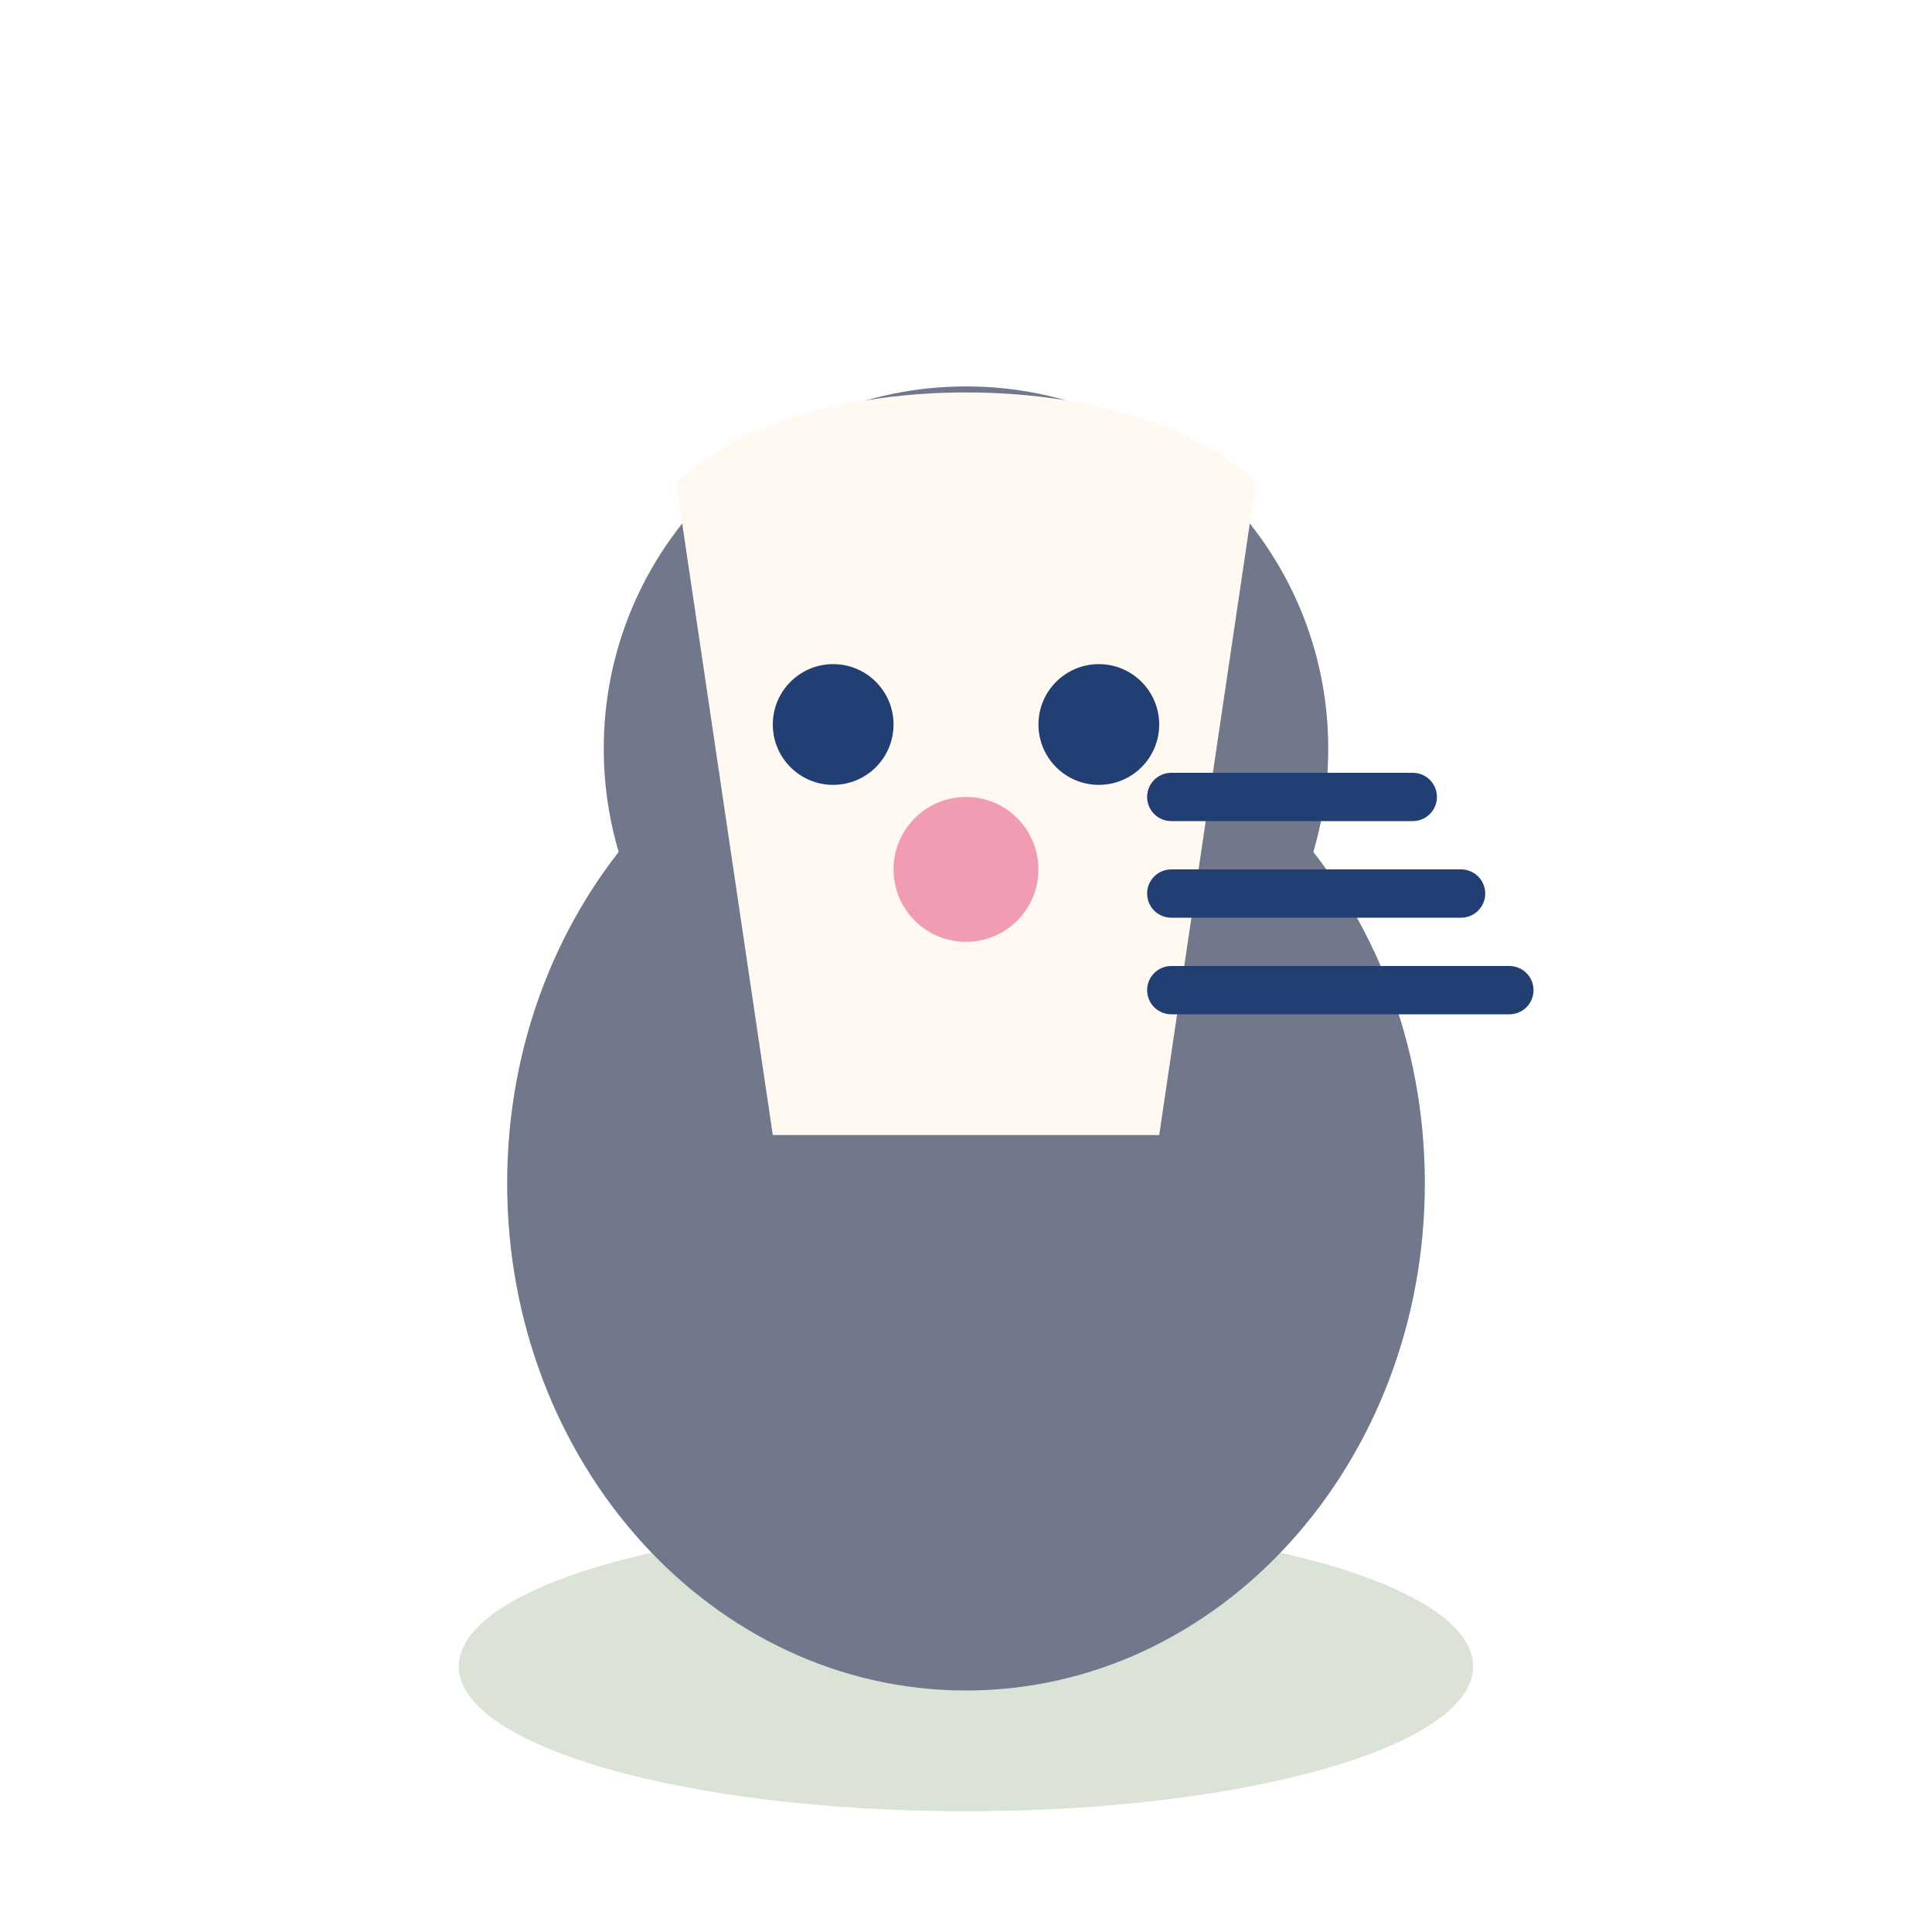
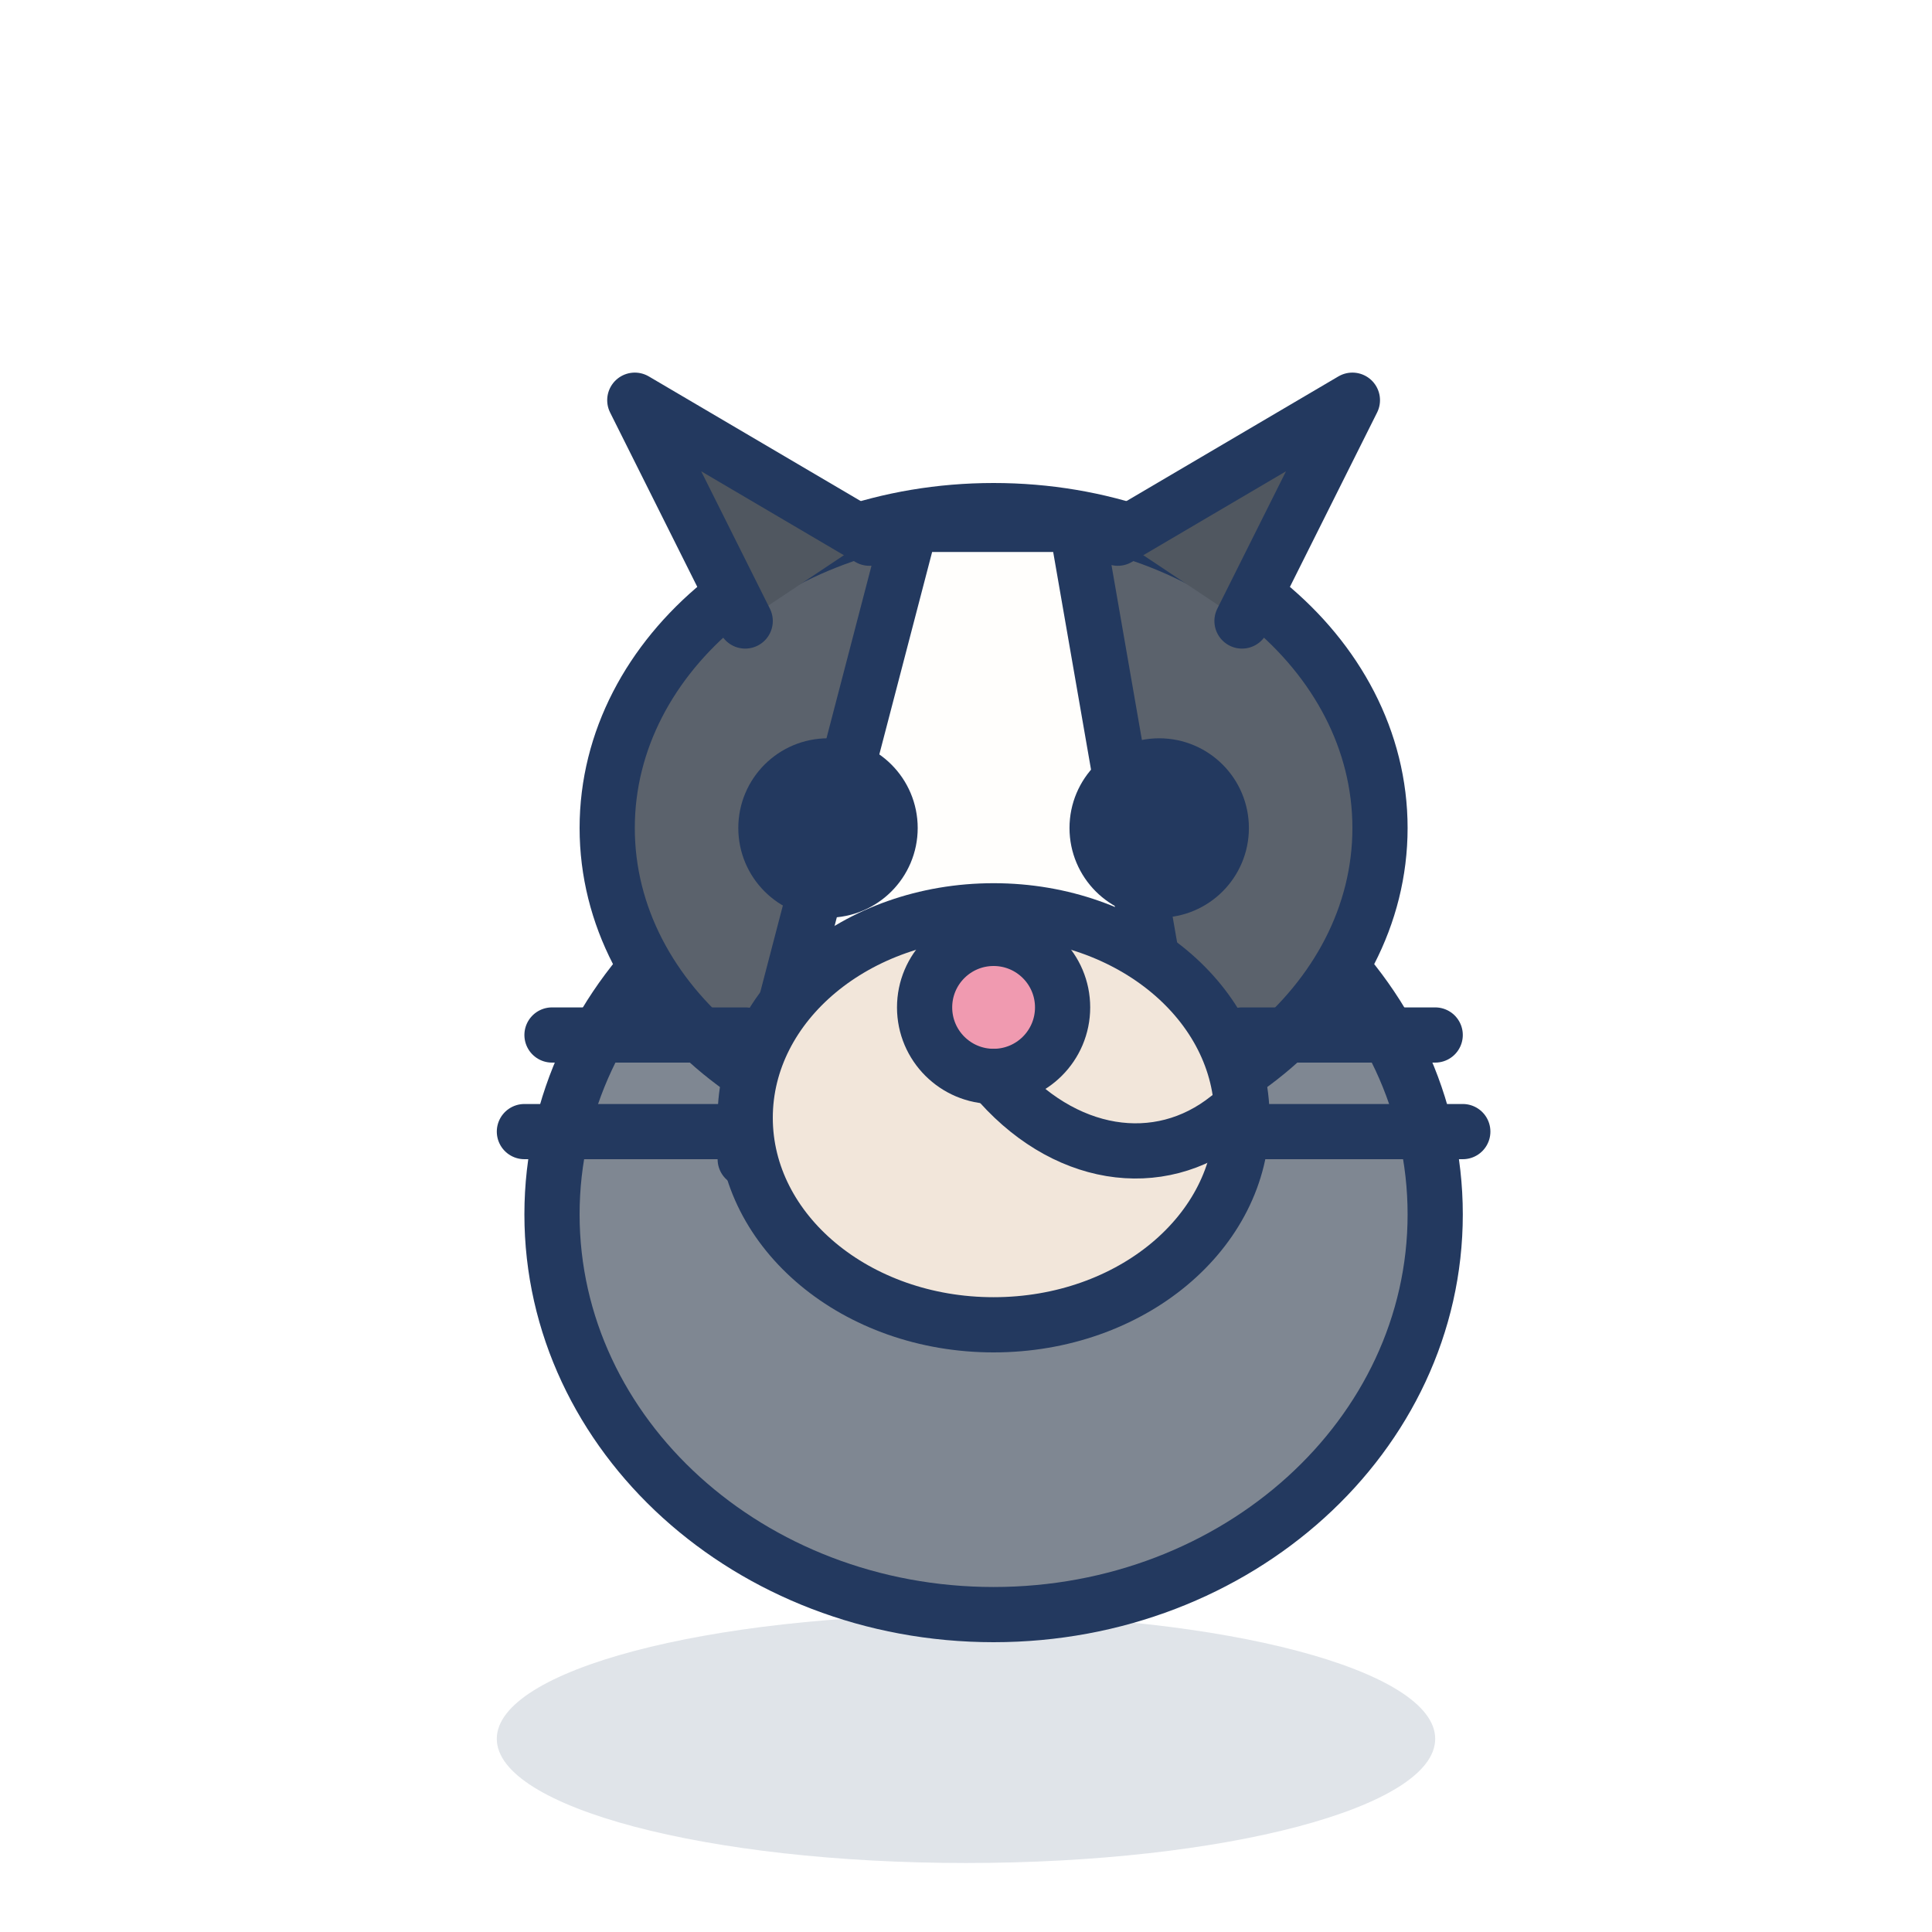
- <svg xmlns="http://www.w3.org/2000/svg" viewBox="0 0 160 160">
-   <ellipse cx="80" cy="138" rx="42" ry="12" fill="#5b7a43" opacity=".22" />
-   <ellipse cx="80" cy="98" rx="38" ry="42" fill="#71788c" />
-   <circle cx="80" cy="62" r="30" fill="#71788c" />
-   <path d="M56 40c10-10 38-10 48 0l-8 54H64z" fill="#fff9f2" />
-   <circle cx="69" cy="60" r="5" fill="#223f73" />
-   <circle cx="91" cy="60" r="5" fill="#223f73" />
-   <circle cx="80" cy="72" r="6" fill="#f19cb2" />
-   <path d="M97 74h24M97 82h28M97 66h20" stroke="#223f73" stroke-width="4" stroke-linecap="round" />
+ <svg xmlns="http://www.w3.org/2000/svg" viewBox="0 0 140 140">
+   <ellipse cx="70" cy="126" rx="34" ry="9" fill="rgba(35,57,95,0.14)" />
+   <g stroke="#23395f" stroke-width="4" stroke-linecap="round" stroke-linejoin="round">
+     <ellipse cx="72" cy="88" rx="32" ry="29" fill="#7f8792" />
+     <ellipse cx="72" cy="60" rx="28" ry="23" fill="#5b626c" />
+     <path d="M54 45l-8-16 17 10" fill="#505760" />
+     <path d="M90 45l8-16-17 10" fill="#505760" />
+     <path d="M66 38h12l8 46H54z" fill="#fffefc" />
+     <ellipse cx="72" cy="81" rx="18" ry="15" fill="#f2e6da" />
+     <circle cx="60" cy="60" r="4.5" fill="#23395f" />
+     <circle cx="84" cy="60" r="4.5" fill="#23395f" />
+     <circle cx="72" cy="73" r="5" fill="#f09ab0" />
+     <path d="M72 78c5 6 12 7 17 3" fill="none" />
+     <path d="M54 75H40M54 82H38M90 75h14M90 82h16" fill="none" />
+   </g>
</svg>
